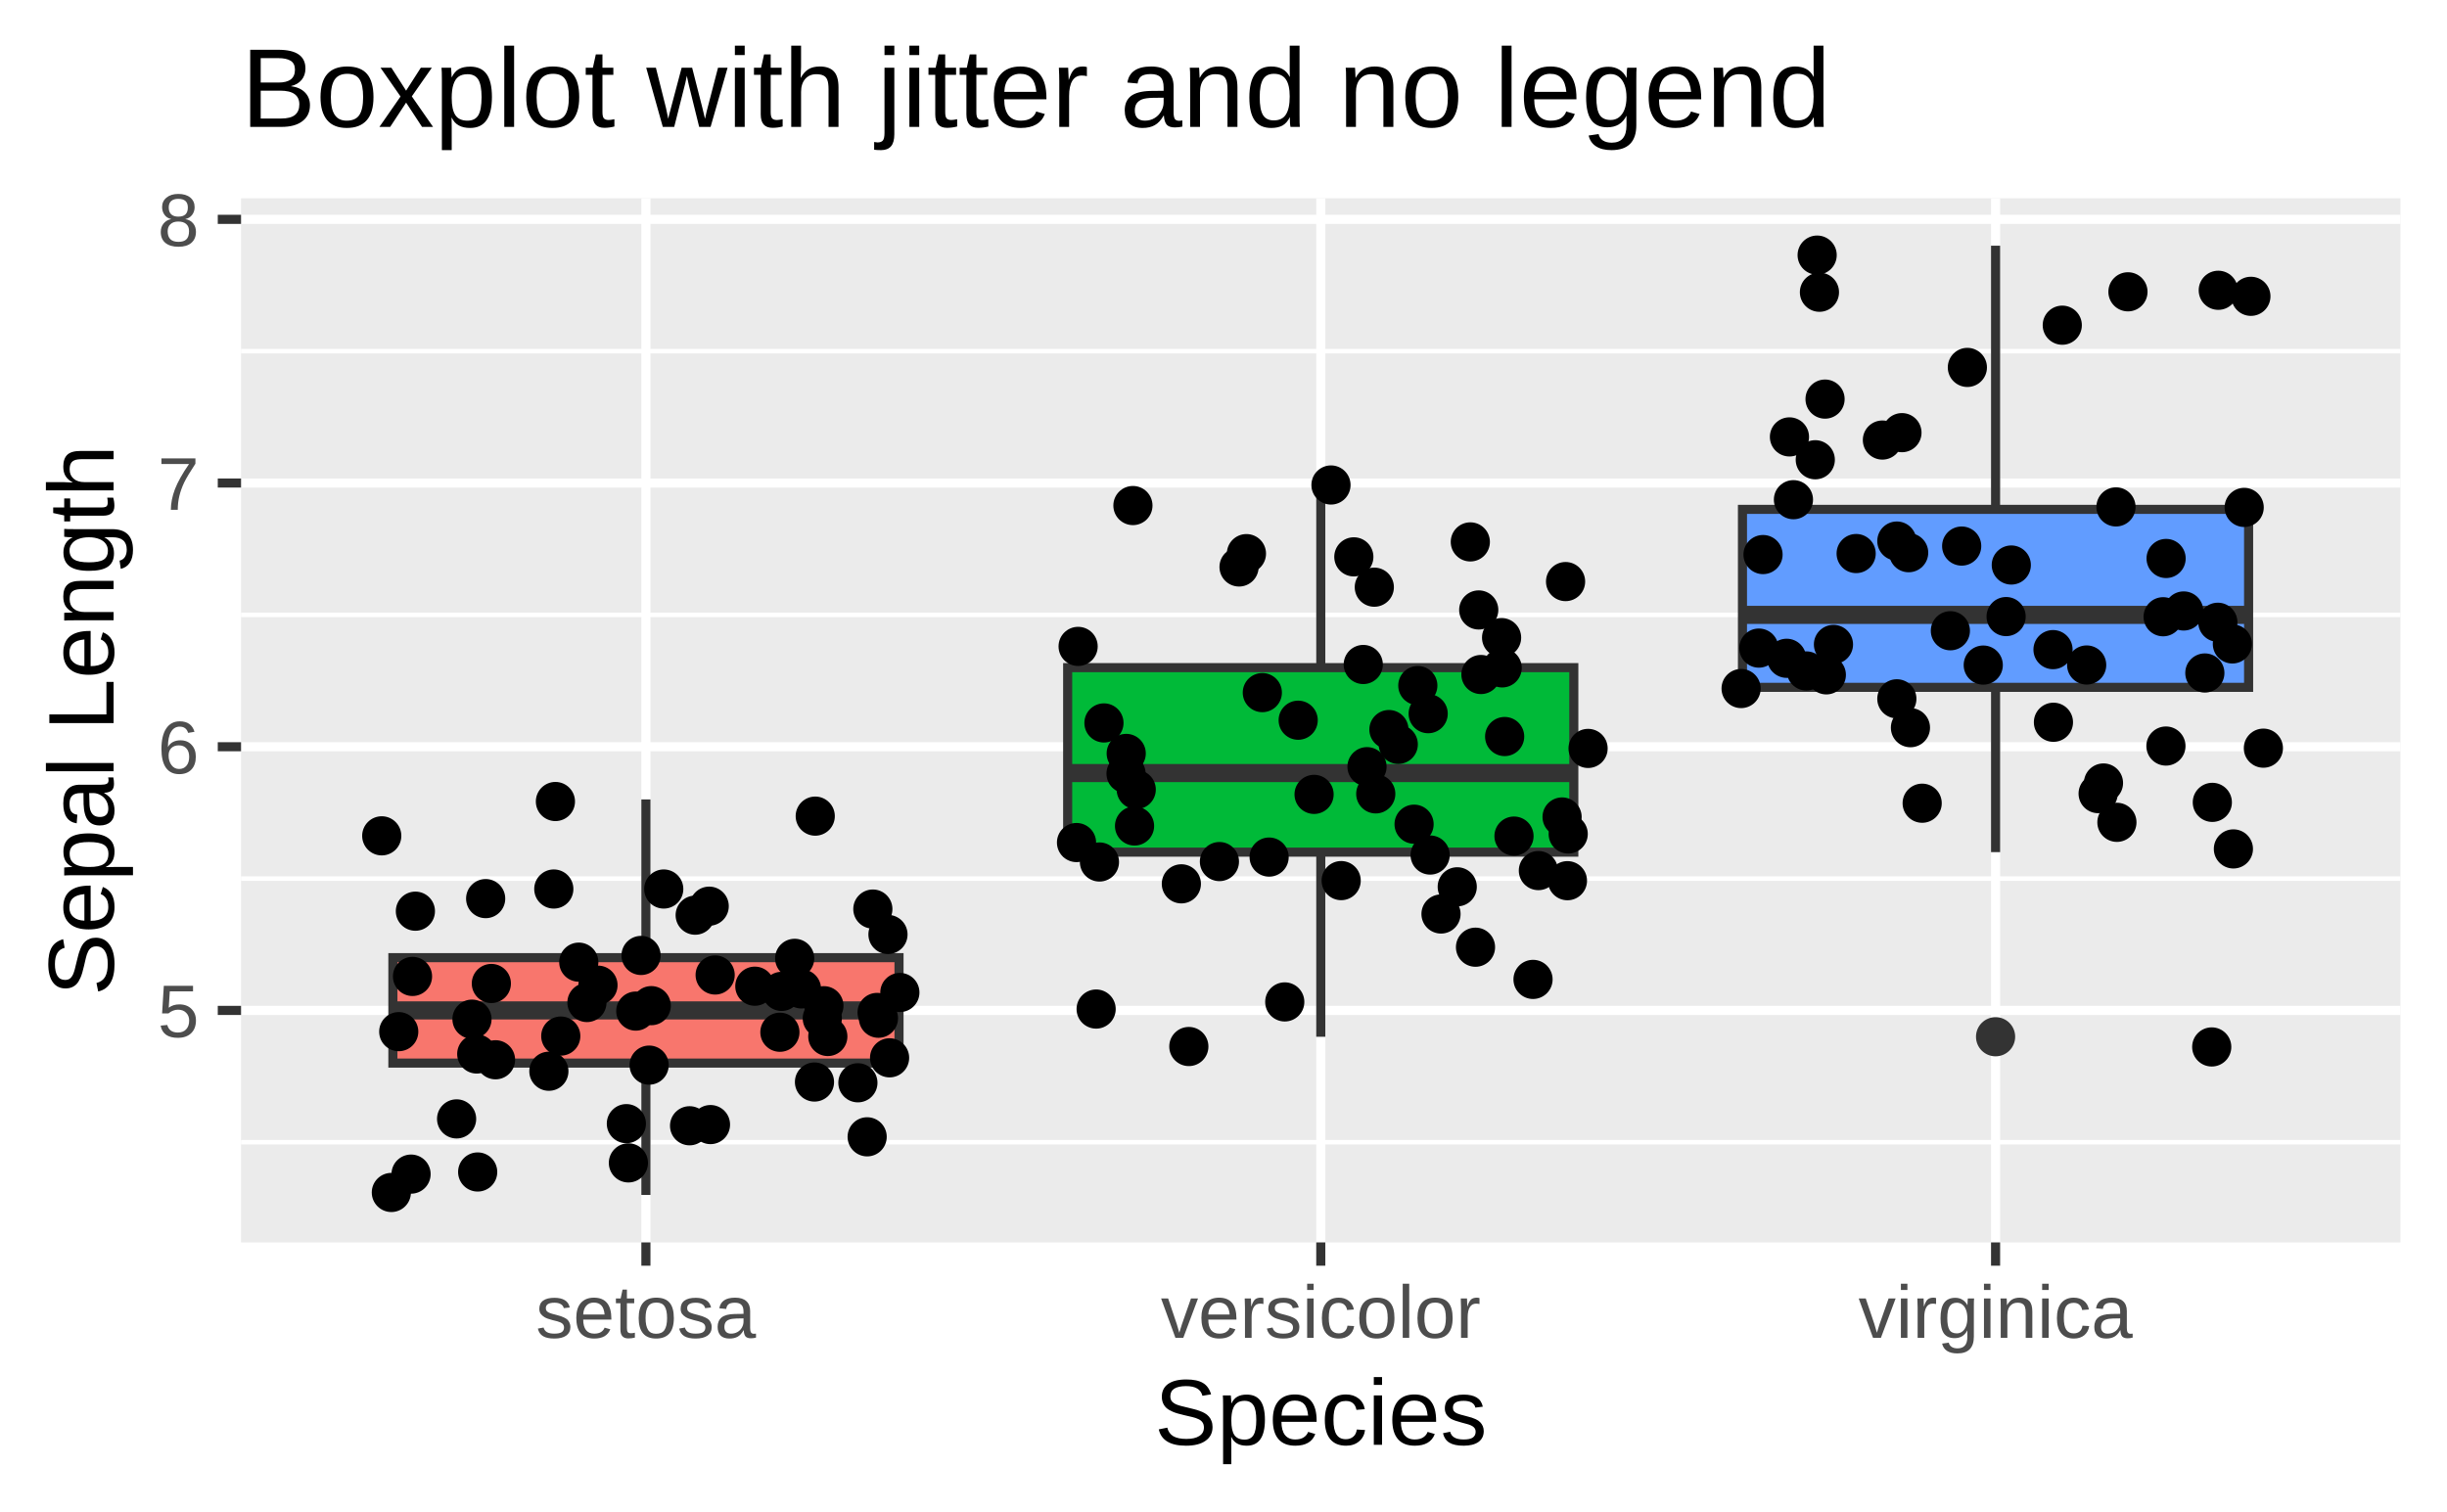
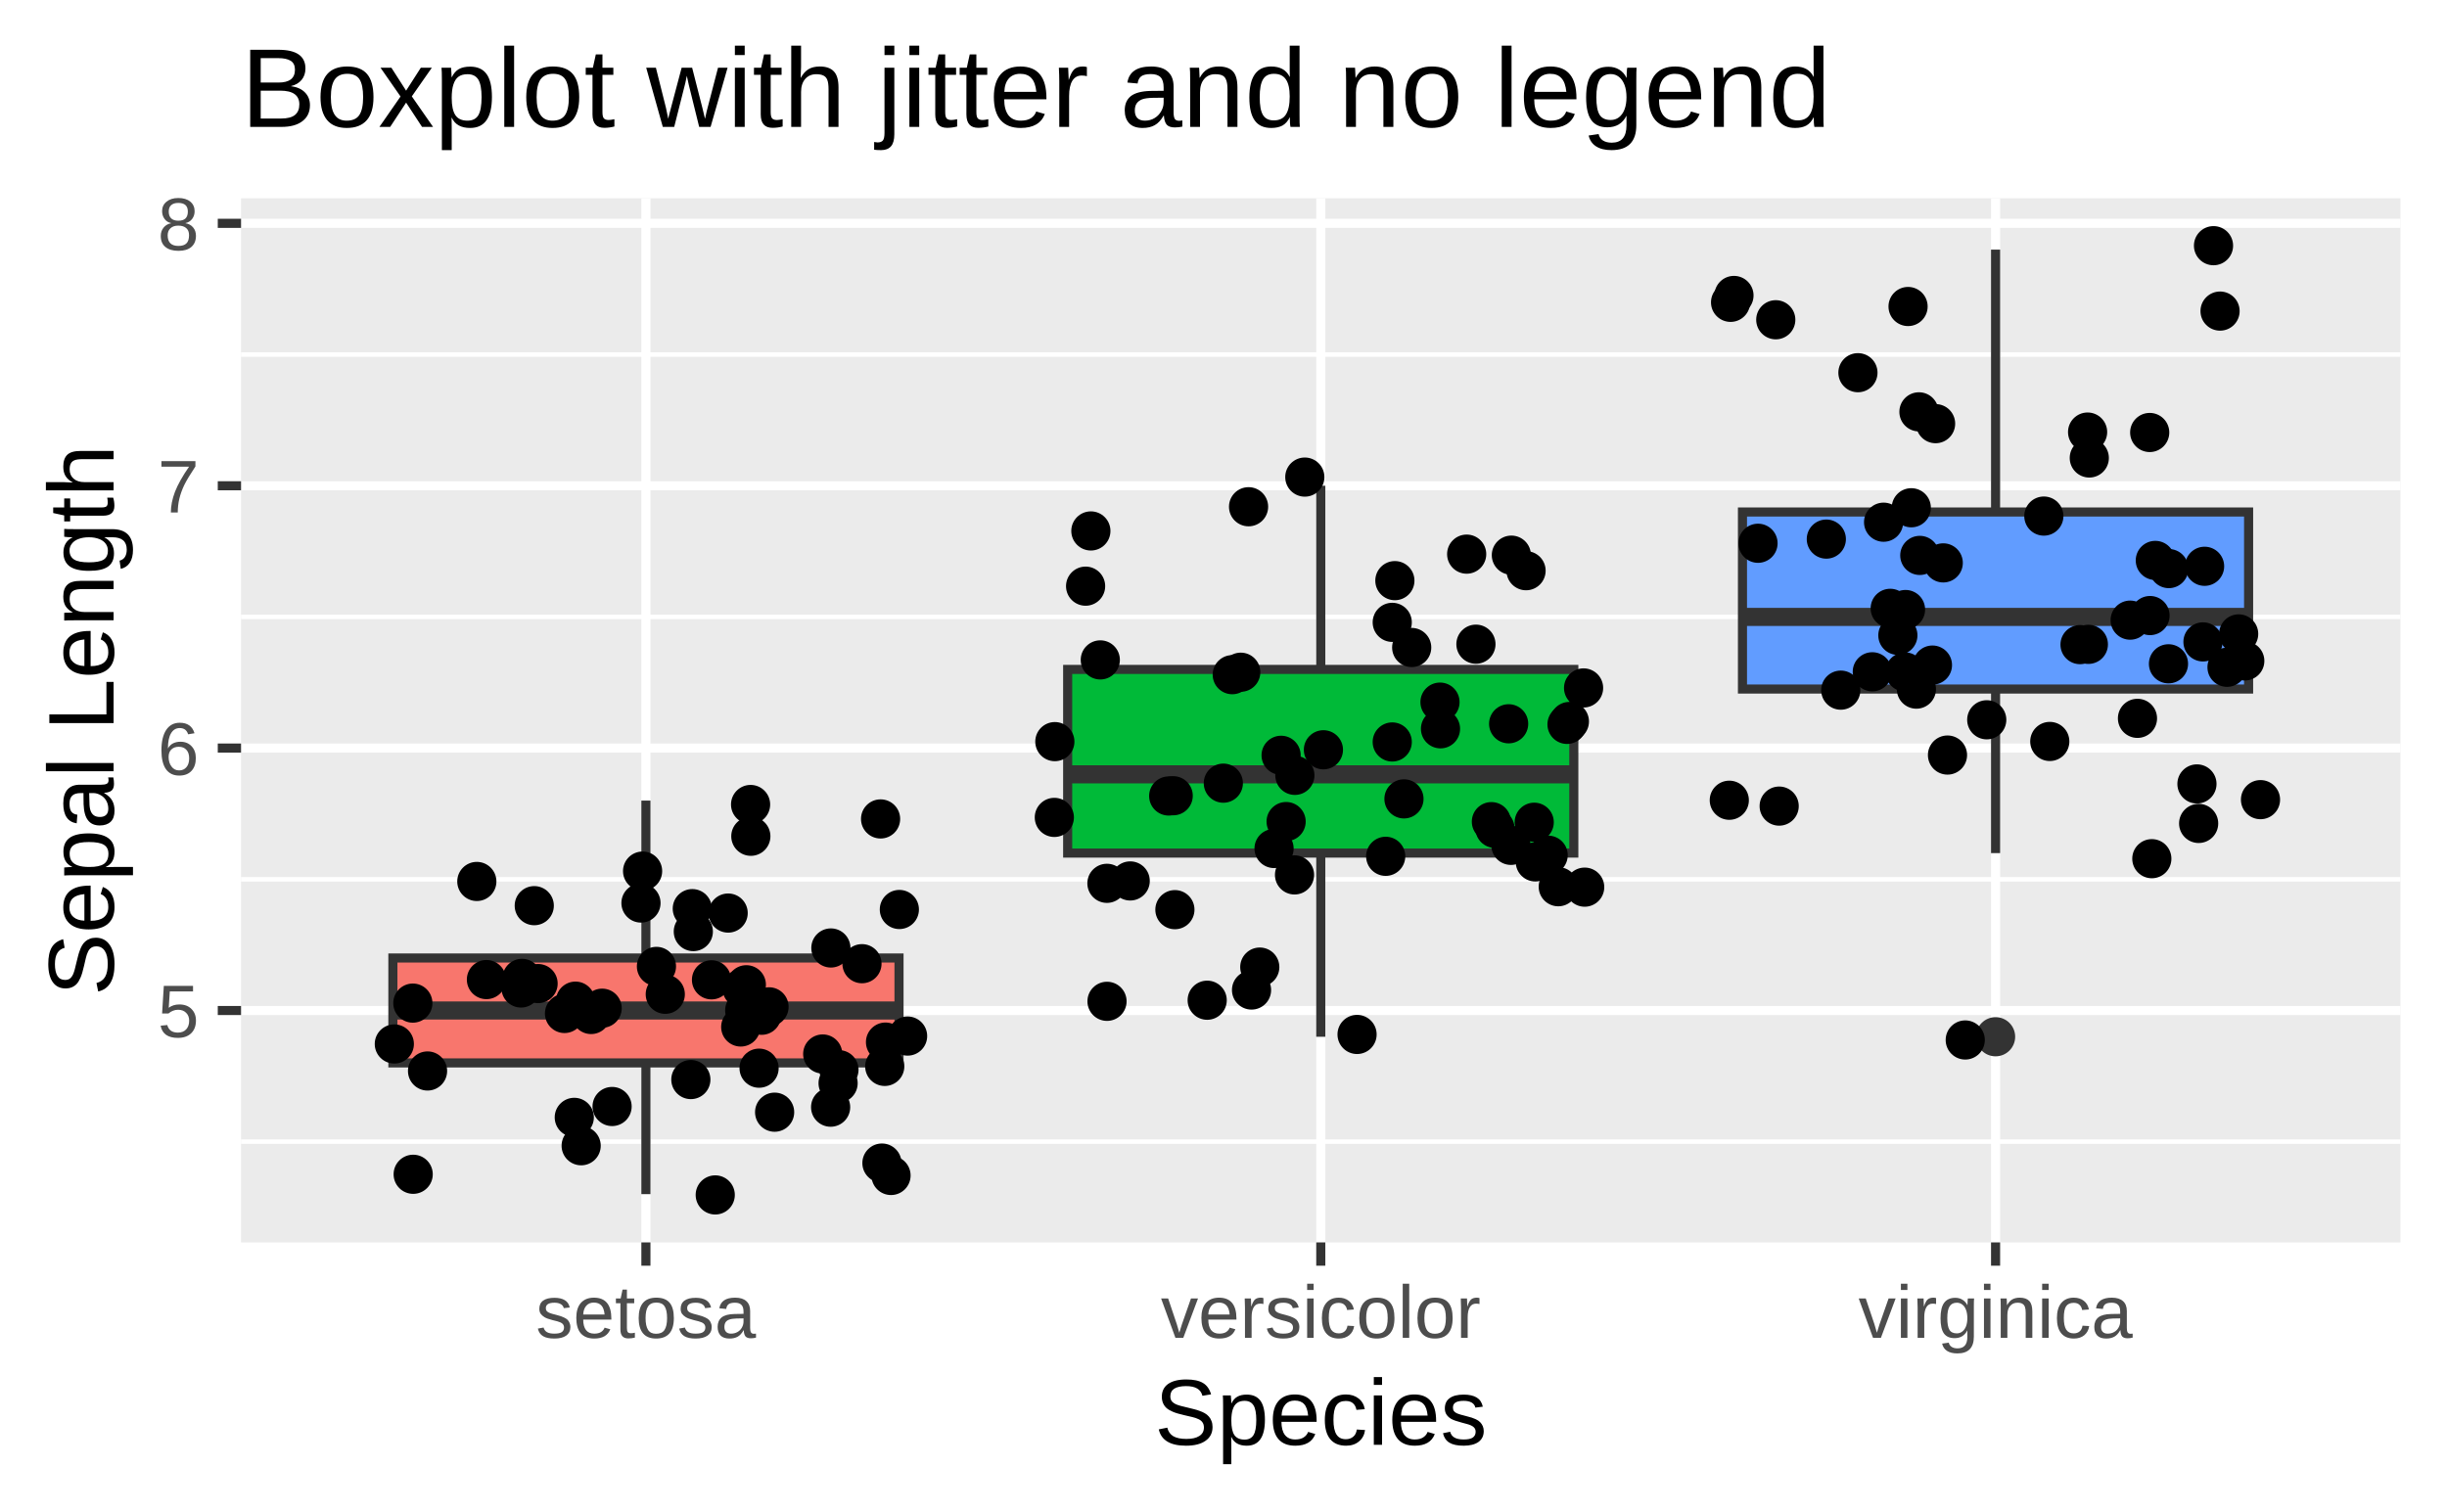
<svg xmlns="http://www.w3.org/2000/svg" class="svglite" width="288.00pt" height="177.98pt" viewBox="0 0 288.00 177.98">
  <defs>
    <style type="text/css">
    .svglite line, .svglite polyline, .svglite polygon, .svglite path, .svglite rect, .svglite circle {
      fill: none;
      stroke: #000000;
      stroke-linecap: round;
      stroke-linejoin: round;
      stroke-miterlimit: 10.00;
    }
    .svglite text {
      white-space: pre;
    }
  </style>
  </defs>
  <rect width="100%" height="100%" style="stroke: none; fill: #FFFFFF;" />
  <defs>
    <clipPath id="cpMC4wMHwyODguMDB8MC4wMHwxNzcuOTg=">
      <rect x="0.00" y="0.00" width="288.00" height="177.98" />
    </clipPath>
  </defs>
  <g clip-path="url(#cpMC4wMHwyODguMDB8MC4wMHwxNzcuOTg=)">
    <rect x="0.00" y="0.00" width="288.00" height="177.98" style="stroke-width: 1.07; stroke: #FFFFFF; fill: #FFFFFF;" />
  </g>
  <defs>
    <clipPath id="cpMjguMzd8MjgyLjUyfDIzLjM0fDE0Ni4yNQ==">
      <rect x="28.37" y="23.34" width="254.15" height="122.91" />
    </clipPath>
  </defs>
  <g clip-path="url(#cpMjguMzd8MjgyLjUyfDIzLjM0fDE0Ni4yNQ==)">
    <rect x="28.37" y="23.34" width="254.15" height="122.91" style="stroke-width: 1.07; stroke: none; fill: #EBEBEB;" />
-     <polyline points="28.37,134.46 282.52,134.46 " style="stroke-width: 0.53; stroke: #FFFFFF; stroke-linecap: butt;" />
-     <polyline points="28.37,103.42 282.52,103.42 " style="stroke-width: 0.53; stroke: #FFFFFF; stroke-linecap: butt;" />
-     <polyline points="28.37,72.38 282.52,72.38 " style="stroke-width: 0.53; stroke: #FFFFFF; stroke-linecap: butt;" />
-     <polyline points="28.37,41.34 282.52,41.34 " style="stroke-width: 0.53; stroke: #FFFFFF; stroke-linecap: butt;" />
-     <polyline points="28.37,118.94 282.52,118.94 " style="stroke-width: 1.07; stroke: #FFFFFF; stroke-linecap: butt;" />
-     <polyline points="28.37,87.90 282.52,87.90 " style="stroke-width: 1.07; stroke: #FFFFFF; stroke-linecap: butt;" />
-     <polyline points="28.37,56.86 282.52,56.86 " style="stroke-width: 1.07; stroke: #FFFFFF; stroke-linecap: butt;" />
-     <polyline points="28.37,25.82 282.52,25.82 " style="stroke-width: 1.07; stroke: #FFFFFF; stroke-linecap: butt;" />
+     <polyline points="28.37,134.39 282.52,134.39 " style="stroke-width: 0.53; stroke: #FFFFFF; stroke-linecap: butt;" />
+     <polyline points="28.37,103.51 282.52,103.51 " style="stroke-width: 0.53; stroke: #FFFFFF; stroke-linecap: butt;" />
+     <polyline points="28.37,72.62 282.52,72.62 " style="stroke-width: 0.53; stroke: #FFFFFF; stroke-linecap: butt;" />
+     <polyline points="28.37,41.74 282.52,41.74 " style="stroke-width: 0.53; stroke: #FFFFFF; stroke-linecap: butt;" />
+     <polyline points="28.37,118.95 282.52,118.95 " style="stroke-width: 1.07; stroke: #FFFFFF; stroke-linecap: butt;" />
+     <polyline points="28.37,88.06 282.52,88.06 " style="stroke-width: 1.07; stroke: #FFFFFF; stroke-linecap: butt;" />
+     <polyline points="28.37,57.18 282.52,57.18 " style="stroke-width: 1.07; stroke: #FFFFFF; stroke-linecap: butt;" />
+     <polyline points="28.37,26.29 282.52,26.29 " style="stroke-width: 1.07; stroke: #FFFFFF; stroke-linecap: butt;" />
    <polyline points="76.02,146.25 76.02,23.34 " style="stroke-width: 1.07; stroke: #FFFFFF; stroke-linecap: butt;" />
    <polyline points="155.45,146.25 155.45,23.34 " style="stroke-width: 1.07; stroke: #FFFFFF; stroke-linecap: butt;" />
    <polyline points="234.87,146.25 234.87,23.34 " style="stroke-width: 1.07; stroke: #FFFFFF; stroke-linecap: butt;" />
-     <line x1="76.02" y1="112.73" x2="76.02" y2="94.10" style="stroke-width: 1.07; stroke: #333333; stroke-linecap: butt;" />
-     <line x1="76.02" y1="125.14" x2="76.02" y2="140.66" style="stroke-width: 1.07; stroke: #333333; stroke-linecap: butt;" />
-     <polygon points="46.24,112.73 46.24,125.14 105.81,125.14 105.81,112.73 46.24,112.73 " style="stroke-width: 1.07; stroke: #333333; stroke-linecap: butt; stroke-linejoin: miter; fill: #F8766D;" />
-     <line x1="46.24" y1="118.94" x2="105.81" y2="118.94" style="stroke-width: 2.13; stroke: #333333; stroke-linecap: butt; stroke-linejoin: miter;" />
-     <line x1="155.45" y1="78.59" x2="155.45" y2="56.86" style="stroke-width: 1.07; stroke: #333333; stroke-linecap: butt;" />
-     <line x1="155.45" y1="100.31" x2="155.45" y2="122.04" style="stroke-width: 1.07; stroke: #333333; stroke-linecap: butt;" />
-     <polygon points="125.66,78.59 125.66,100.31 185.23,100.31 185.23,78.59 125.66,78.59 " style="stroke-width: 1.07; stroke: #333333; stroke-linecap: butt; stroke-linejoin: miter; fill: #00BA38;" />
-     <line x1="125.66" y1="91.00" x2="185.23" y2="91.00" style="stroke-width: 2.13; stroke: #333333; stroke-linecap: butt; stroke-linejoin: miter;" />
+     <line x1="76.02" y1="112.77" x2="76.02" y2="94.24" style="stroke-width: 1.07; stroke: #333333; stroke-linecap: butt;" />
+     <line x1="76.02" y1="125.12" x2="76.02" y2="140.57" style="stroke-width: 1.07; stroke: #333333; stroke-linecap: butt;" />
+     <polygon points="46.24,112.77 46.24,125.12 105.81,125.12 105.81,112.77 46.24,112.77 " style="stroke-width: 1.07; stroke: #333333; stroke-linecap: butt; stroke-linejoin: miter; fill: #F8766D;" />
+     <line x1="46.24" y1="118.95" x2="105.81" y2="118.95" style="stroke-width: 2.13; stroke: #333333; stroke-linecap: butt; stroke-linejoin: miter;" />
+     <line x1="155.45" y1="78.80" x2="155.45" y2="57.18" style="stroke-width: 1.07; stroke: #333333; stroke-linecap: butt;" />
+     <line x1="155.45" y1="100.42" x2="155.45" y2="122.04" style="stroke-width: 1.07; stroke: #333333; stroke-linecap: butt;" />
+     <polygon points="125.66,78.80 125.66,100.42 185.23,100.42 185.23,78.80 125.66,78.80 " style="stroke-width: 1.07; stroke: #333333; stroke-linecap: butt; stroke-linejoin: miter; fill: #00BA38;" />
+     <line x1="125.66" y1="91.15" x2="185.23" y2="91.15" style="stroke-width: 2.13; stroke: #333333; stroke-linecap: butt; stroke-linejoin: miter;" />
    <circle cx="234.87" cy="122.04" r="1.95" style="stroke-width: 0.71; stroke: #333333; fill: #333333;" />
-     <line x1="234.87" y1="59.96" x2="234.87" y2="28.92" style="stroke-width: 1.07; stroke: #333333; stroke-linecap: butt;" />
-     <line x1="234.87" y1="80.91" x2="234.87" y2="100.31" style="stroke-width: 1.07; stroke: #333333; stroke-linecap: butt;" />
-     <polygon points="205.08,59.96 205.08,80.91 264.65,80.91 264.65,59.96 205.08,59.96 " style="stroke-width: 1.07; stroke: #333333; stroke-linecap: butt; stroke-linejoin: miter; fill: #619CFF;" />
-     <line x1="205.08" y1="72.38" x2="264.65" y2="72.38" style="stroke-width: 2.13; stroke: #333333; stroke-linecap: butt; stroke-linejoin: miter;" />
-     <circle cx="105.91" cy="116.83" r="1.95" style="stroke-width: 0.71; fill: #000000;" />
-     <circle cx="66.00" cy="121.96" r="1.95" style="stroke-width: 0.71; fill: #000000;" />
-     <circle cx="95.86" cy="127.37" r="1.95" style="stroke-width: 0.71; fill: #000000;" />
-     <circle cx="81.16" cy="132.52" r="1.95" style="stroke-width: 0.71; fill: #000000;" />
-     <circle cx="76.65" cy="118.38" r="1.95" style="stroke-width: 0.71; fill: #000000;" />
-     <circle cx="83.47" cy="106.67" r="1.95" style="stroke-width: 0.71; fill: #000000;" />
-     <circle cx="73.72" cy="132.27" r="1.95" style="stroke-width: 0.71; fill: #000000;" />
-     <circle cx="96.78" cy="119.87" r="1.95" style="stroke-width: 0.71; fill: #000000;" />
-     <circle cx="73.96" cy="136.89" r="1.95" style="stroke-width: 0.71; fill: #000000;" />
-     <circle cx="97.43" cy="122.01" r="1.95" style="stroke-width: 0.71; fill: #000000;" />
-     <circle cx="48.89" cy="107.26" r="1.95" style="stroke-width: 0.71; fill: #000000;" />
-     <circle cx="104.70" cy="124.52" r="1.95" style="stroke-width: 0.71; fill: #000000;" />
-     <circle cx="58.32" cy="124.75" r="1.95" style="stroke-width: 0.71; fill: #000000;" />
-     <circle cx="46.06" cy="140.37" r="1.95" style="stroke-width: 0.71; fill: #000000;" />
-     <circle cx="65.37" cy="94.35" r="1.95" style="stroke-width: 0.71; fill: #000000;" />
-     <circle cx="95.95" cy="96.07" r="1.95" style="stroke-width: 0.71; fill: #000000;" />
-     <circle cx="57.16" cy="105.78" r="1.95" style="stroke-width: 0.71; fill: #000000;" />
-     <circle cx="88.84" cy="116.09" r="1.95" style="stroke-width: 0.71; fill: #000000;" />
-     <circle cx="44.93" cy="98.39" r="1.95" style="stroke-width: 0.71; fill: #000000;" />
-     <circle cx="91.99" cy="116.70" r="1.95" style="stroke-width: 0.71; fill: #000000;" />
-     <circle cx="81.82" cy="107.73" r="1.95" style="stroke-width: 0.71; fill: #000000;" />
-     <circle cx="70.38" cy="115.97" r="1.95" style="stroke-width: 0.71; fill: #000000;" />
-     <circle cx="83.62" cy="132.38" r="1.95" style="stroke-width: 0.71; fill: #000000;" />
-     <circle cx="57.83" cy="115.77" r="1.95" style="stroke-width: 0.71; fill: #000000;" />
-     <circle cx="64.60" cy="126.10" r="1.95" style="stroke-width: 0.71; fill: #000000;" />
-     <circle cx="69.08" cy="118.01" r="1.95" style="stroke-width: 0.71; fill: #000000;" />
-     <circle cx="103.39" cy="119.86" r="1.95" style="stroke-width: 0.71; fill: #000000;" />
-     <circle cx="93.53" cy="112.81" r="1.95" style="stroke-width: 0.71; fill: #000000;" />
-     <circle cx="68.12" cy="113.26" r="1.95" style="stroke-width: 0.71; fill: #000000;" />
-     <circle cx="100.97" cy="127.46" r="1.95" style="stroke-width: 0.71; fill: #000000;" />
-     <circle cx="56.11" cy="124.07" r="1.95" style="stroke-width: 0.71; fill: #000000;" />
-     <circle cx="102.73" cy="107.01" r="1.95" style="stroke-width: 0.71; fill: #000000;" />
-     <circle cx="75.45" cy="112.47" r="1.95" style="stroke-width: 0.71; fill: #000000;" />
-     <circle cx="65.18" cy="104.65" r="1.95" style="stroke-width: 0.71; fill: #000000;" />
-     <circle cx="46.93" cy="121.44" r="1.95" style="stroke-width: 0.71; fill: #000000;" />
-     <circle cx="103.23" cy="119.18" r="1.95" style="stroke-width: 0.71; fill: #000000;" />
-     <circle cx="78.12" cy="104.65" r="1.95" style="stroke-width: 0.71; fill: #000000;" />
-     <circle cx="91.79" cy="121.51" r="1.95" style="stroke-width: 0.71; fill: #000000;" />
-     <circle cx="48.38" cy="138.21" r="1.95" style="stroke-width: 0.71; fill: #000000;" />
-     <circle cx="48.55" cy="114.94" r="1.95" style="stroke-width: 0.71; fill: #000000;" />
-     <circle cx="55.55" cy="119.97" r="1.95" style="stroke-width: 0.71; fill: #000000;" />
-     <circle cx="102.06" cy="133.82" r="1.95" style="stroke-width: 0.71; fill: #000000;" />
-     <circle cx="56.22" cy="137.96" r="1.95" style="stroke-width: 0.71; fill: #000000;" />
-     <circle cx="96.97" cy="118.39" r="1.95" style="stroke-width: 0.71; fill: #000000;" />
-     <circle cx="94.33" cy="116.41" r="1.95" style="stroke-width: 0.71; fill: #000000;" />
-     <circle cx="76.40" cy="125.38" r="1.95" style="stroke-width: 0.71; fill: #000000;" />
-     <circle cx="84.17" cy="114.77" r="1.95" style="stroke-width: 0.71; fill: #000000;" />
-     <circle cx="53.74" cy="131.71" r="1.95" style="stroke-width: 0.71; fill: #000000;" />
-     <circle cx="104.51" cy="110.00" r="1.95" style="stroke-width: 0.71; fill: #000000;" />
-     <circle cx="74.83" cy="119.02" r="1.95" style="stroke-width: 0.71; fill: #000000;" />
-     <circle cx="156.65" cy="57.09" r="1.95" style="stroke-width: 0.71; fill: #000000;" />
-     <circle cx="176.73" cy="75.06" r="1.95" style="stroke-width: 0.71; fill: #000000;" />
-     <circle cx="133.34" cy="59.51" r="1.95" style="stroke-width: 0.71; fill: #000000;" />
-     <circle cx="184.48" cy="103.67" r="1.95" style="stroke-width: 0.71; fill: #000000;" />
-     <circle cx="174.04" cy="71.80" r="1.95" style="stroke-width: 0.71; fill: #000000;" />
-     <circle cx="178.19" cy="98.42" r="1.95" style="stroke-width: 0.71; fill: #000000;" />
-     <circle cx="160.45" cy="78.22" r="1.95" style="stroke-width: 0.71; fill: #000000;" />
-     <circle cx="139.92" cy="123.19" r="1.95" style="stroke-width: 0.71; fill: #000000;" />
-     <circle cx="161.75" cy="69.12" r="1.95" style="stroke-width: 0.71; fill: #000000;" />
-     <circle cx="173.66" cy="111.50" r="1.95" style="stroke-width: 0.71; fill: #000000;" />
-     <circle cx="151.21" cy="117.94" r="1.95" style="stroke-width: 0.71; fill: #000000;" />
-     <circle cx="132.53" cy="91.07" r="1.95" style="stroke-width: 0.71; fill: #000000;" />
-     <circle cx="164.57" cy="87.62" r="1.95" style="stroke-width: 0.71; fill: #000000;" />
-     <circle cx="163.47" cy="85.88" r="1.95" style="stroke-width: 0.71; fill: #000000;" />
-     <circle cx="126.70" cy="99.18" r="1.95" style="stroke-width: 0.71; fill: #000000;" />
-     <circle cx="146.70" cy="65.17" r="1.95" style="stroke-width: 0.71; fill: #000000;" />
-     <circle cx="143.52" cy="101.42" r="1.95" style="stroke-width: 0.71; fill: #000000;" />
-     <circle cx="154.66" cy="93.51" r="1.95" style="stroke-width: 0.71; fill: #000000;" />
-     <circle cx="166.87" cy="80.70" r="1.95" style="stroke-width: 0.71; fill: #000000;" />
-     <circle cx="149.37" cy="100.89" r="1.95" style="stroke-width: 0.71; fill: #000000;" />
-     <circle cx="160.89" cy="90.25" r="1.95" style="stroke-width: 0.71; fill: #000000;" />
-     <circle cx="152.79" cy="84.78" r="1.95" style="stroke-width: 0.71; fill: #000000;" />
-     <circle cx="174.30" cy="79.40" r="1.95" style="stroke-width: 0.71; fill: #000000;" />
-     <circle cx="129.93" cy="85.10" r="1.95" style="stroke-width: 0.71; fill: #000000;" />
-     <circle cx="126.89" cy="76.09" r="1.95" style="stroke-width: 0.71; fill: #000000;" />
-     <circle cx="184.26" cy="68.46" r="1.95" style="stroke-width: 0.71; fill: #000000;" />
-     <circle cx="173.05" cy="63.79" r="1.95" style="stroke-width: 0.71; fill: #000000;" />
-     <circle cx="145.83" cy="66.74" r="1.95" style="stroke-width: 0.71; fill: #000000;" />
-     <circle cx="177.09" cy="86.70" r="1.95" style="stroke-width: 0.71; fill: #000000;" />
-     <circle cx="183.85" cy="96.17" r="1.95" style="stroke-width: 0.71; fill: #000000;" />
-     <circle cx="171.51" cy="104.39" r="1.95" style="stroke-width: 0.71; fill: #000000;" />
-     <circle cx="181.06" cy="102.48" r="1.95" style="stroke-width: 0.71; fill: #000000;" />
-     <circle cx="133.73" cy="92.94" r="1.95" style="stroke-width: 0.71; fill: #000000;" />
-     <circle cx="132.55" cy="88.69" r="1.95" style="stroke-width: 0.71; fill: #000000;" />
-     <circle cx="169.60" cy="107.59" r="1.95" style="stroke-width: 0.71; fill: #000000;" />
-     <circle cx="186.91" cy="88.10" r="1.95" style="stroke-width: 0.71; fill: #000000;" />
-     <circle cx="159.34" cy="65.55" r="1.95" style="stroke-width: 0.71; fill: #000000;" />
-     <circle cx="176.80" cy="78.62" r="1.95" style="stroke-width: 0.71; fill: #000000;" />
-     <circle cx="168.32" cy="100.65" r="1.95" style="stroke-width: 0.71; fill: #000000;" />
-     <circle cx="139.04" cy="104.04" r="1.95" style="stroke-width: 0.71; fill: #000000;" />
-     <circle cx="157.85" cy="103.66" r="1.95" style="stroke-width: 0.71; fill: #000000;" />
-     <circle cx="168.09" cy="84.01" r="1.95" style="stroke-width: 0.71; fill: #000000;" />
-     <circle cx="161.92" cy="93.45" r="1.95" style="stroke-width: 0.71; fill: #000000;" />
-     <circle cx="129.01" cy="118.78" r="1.95" style="stroke-width: 0.71; fill: #000000;" />
-     <circle cx="129.40" cy="101.47" r="1.95" style="stroke-width: 0.71; fill: #000000;" />
-     <circle cx="133.53" cy="97.23" r="1.95" style="stroke-width: 0.71; fill: #000000;" />
-     <circle cx="166.43" cy="97.02" r="1.95" style="stroke-width: 0.71; fill: #000000;" />
-     <circle cx="148.57" cy="81.53" r="1.95" style="stroke-width: 0.71; fill: #000000;" />
-     <circle cx="180.43" cy="115.29" r="1.95" style="stroke-width: 0.71; fill: #000000;" />
-     <circle cx="184.57" cy="98.17" r="1.95" style="stroke-width: 0.71; fill: #000000;" />
-     <circle cx="212.60" cy="78.98" r="1.95" style="stroke-width: 0.71; fill: #000000;" />
-     <circle cx="226.23" cy="94.55" r="1.95" style="stroke-width: 0.71; fill: #000000;" />
-     <circle cx="213.65" cy="54.12" r="1.95" style="stroke-width: 0.71; fill: #000000;" />
-     <circle cx="259.50" cy="79.22" r="1.95" style="stroke-width: 0.71; fill: #000000;" />
-     <circle cx="257.01" cy="71.92" r="1.95" style="stroke-width: 0.71; fill: #000000;" />
-     <circle cx="242.72" cy="38.28" r="1.95" style="stroke-width: 0.71; fill: #000000;" />
-     <circle cx="260.31" cy="123.24" r="1.95" style="stroke-width: 0.71; fill: #000000;" />
-     <circle cx="214.80" cy="46.98" r="1.95" style="stroke-width: 0.71; fill: #000000;" />
-     <circle cx="207.50" cy="65.28" r="1.95" style="stroke-width: 0.71; fill: #000000;" />
-     <circle cx="210.61" cy="51.43" r="1.95" style="stroke-width: 0.71; fill: #000000;" />
-     <circle cx="254.59" cy="72.60" r="1.95" style="stroke-width: 0.71; fill: #000000;" />
-     <circle cx="262.74" cy="75.80" r="1.95" style="stroke-width: 0.71; fill: #000000;" />
-     <circle cx="223.25" cy="63.69" r="1.95" style="stroke-width: 0.71; fill: #000000;" />
-     <circle cx="249.15" cy="96.80" r="1.95" style="stroke-width: 0.71; fill: #000000;" />
-     <circle cx="246.94" cy="93.42" r="1.95" style="stroke-width: 0.71; fill: #000000;" />
-     <circle cx="241.63" cy="76.47" r="1.95" style="stroke-width: 0.71; fill: #000000;" />
-     <circle cx="236.11" cy="72.58" r="1.95" style="stroke-width: 0.71; fill: #000000;" />
-     <circle cx="261.08" cy="34.17" r="1.95" style="stroke-width: 0.71; fill: #000000;" />
-     <circle cx="214.14" cy="34.40" r="1.95" style="stroke-width: 0.71; fill: #000000;" />
-     <circle cx="266.39" cy="88.07" r="1.95" style="stroke-width: 0.71; fill: #000000;" />
-     <circle cx="264.13" cy="59.73" r="1.95" style="stroke-width: 0.71; fill: #000000;" />
-     <circle cx="262.86" cy="99.93" r="1.95" style="stroke-width: 0.71; fill: #000000;" />
-     <circle cx="264.92" cy="34.88" r="1.95" style="stroke-width: 0.71; fill: #000000;" />
-     <circle cx="233.42" cy="78.29" r="1.95" style="stroke-width: 0.71; fill: #000000;" />
-     <circle cx="218.46" cy="65.16" r="1.95" style="stroke-width: 0.71; fill: #000000;" />
-     <circle cx="221.55" cy="51.80" r="1.95" style="stroke-width: 0.71; fill: #000000;" />
-     <circle cx="204.92" cy="81.05" r="1.95" style="stroke-width: 0.71; fill: #000000;" />
-     <circle cx="241.68" cy="85.02" r="1.95" style="stroke-width: 0.71; fill: #000000;" />
-     <circle cx="207.01" cy="76.29" r="1.95" style="stroke-width: 0.71; fill: #000000;" />
-     <circle cx="223.85" cy="50.93" r="1.95" style="stroke-width: 0.71; fill: #000000;" />
-     <circle cx="231.55" cy="43.25" r="1.95" style="stroke-width: 0.71; fill: #000000;" />
-     <circle cx="213.87" cy="30.03" r="1.95" style="stroke-width: 0.71; fill: #000000;" />
-     <circle cx="215.79" cy="75.86" r="1.95" style="stroke-width: 0.71; fill: #000000;" />
-     <circle cx="210.28" cy="77.49" r="1.95" style="stroke-width: 0.71; fill: #000000;" />
-     <circle cx="224.85" cy="85.66" r="1.95" style="stroke-width: 0.71; fill: #000000;" />
-     <circle cx="250.45" cy="34.35" r="1.95" style="stroke-width: 0.71; fill: #000000;" />
-     <circle cx="214.95" cy="79.44" r="1.95" style="stroke-width: 0.71; fill: #000000;" />
-     <circle cx="229.55" cy="74.25" r="1.95" style="stroke-width: 0.71; fill: #000000;" />
-     <circle cx="254.92" cy="87.82" r="1.95" style="stroke-width: 0.71; fill: #000000;" />
-     <circle cx="211.08" cy="58.82" r="1.95" style="stroke-width: 0.71; fill: #000000;" />
-     <circle cx="224.64" cy="65.06" r="1.95" style="stroke-width: 0.71; fill: #000000;" />
-     <circle cx="249.04" cy="59.67" r="1.95" style="stroke-width: 0.71; fill: #000000;" />
-     <circle cx="260.38" cy="94.45" r="1.95" style="stroke-width: 0.71; fill: #000000;" />
-     <circle cx="230.88" cy="64.28" r="1.95" style="stroke-width: 0.71; fill: #000000;" />
-     <circle cx="254.94" cy="65.74" r="1.95" style="stroke-width: 0.71; fill: #000000;" />
-     <circle cx="236.72" cy="66.51" r="1.95" style="stroke-width: 0.71; fill: #000000;" />
-     <circle cx="245.59" cy="78.28" r="1.95" style="stroke-width: 0.71; fill: #000000;" />
-     <circle cx="261.03" cy="73.25" r="1.95" style="stroke-width: 0.71; fill: #000000;" />
-     <circle cx="223.25" cy="82.26" r="1.95" style="stroke-width: 0.71; fill: #000000;" />
-     <circle cx="247.57" cy="92.17" r="1.95" style="stroke-width: 0.71; fill: #000000;" />
+     <line x1="234.87" y1="60.27" x2="234.87" y2="29.38" style="stroke-width: 1.07; stroke: #333333; stroke-linecap: butt;" />
+     <line x1="234.87" y1="81.11" x2="234.87" y2="100.42" style="stroke-width: 1.07; stroke: #333333; stroke-linecap: butt;" />
+     <polygon points="205.08,60.27 205.08,81.11 264.65,81.11 264.65,60.27 205.08,60.27 " style="stroke-width: 1.07; stroke: #333333; stroke-linecap: butt; stroke-linejoin: miter; fill: #619CFF;" />
+     <line x1="205.08" y1="72.62" x2="264.65" y2="72.62" style="stroke-width: 2.13; stroke: #333333; stroke-linecap: butt; stroke-linejoin: miter;" />
+     <circle cx="61.44" cy="115.17" r="1.95" style="stroke-width: 0.71; fill: #000000;" />
+     <circle cx="87.18" cy="120.89" r="1.95" style="stroke-width: 0.71; fill: #000000;" />
+     <circle cx="98.64" cy="127.51" r="1.95" style="stroke-width: 0.71; fill: #000000;" />
+     <circle cx="91.17" cy="130.92" r="1.95" style="stroke-width: 0.71; fill: #000000;" />
+     <circle cx="69.57" cy="119.42" r="1.95" style="stroke-width: 0.71; fill: #000000;" />
+     <circle cx="75.44" cy="106.30" r="1.95" style="stroke-width: 0.71; fill: #000000;" />
+     <circle cx="72.04" cy="130.25" r="1.95" style="stroke-width: 0.71; fill: #000000;" />
+     <circle cx="67.73" cy="117.85" r="1.95" style="stroke-width: 0.71; fill: #000000;" />
+     <circle cx="103.80" cy="136.91" r="1.95" style="stroke-width: 0.71; fill: #000000;" />
+     <circle cx="106.82" cy="121.96" r="1.95" style="stroke-width: 0.71; fill: #000000;" />
+     <circle cx="62.88" cy="106.61" r="1.95" style="stroke-width: 0.71; fill: #000000;" />
+     <circle cx="104.13" cy="125.53" r="1.95" style="stroke-width: 0.71; fill: #000000;" />
+     <circle cx="96.83" cy="124.07" r="1.95" style="stroke-width: 0.71; fill: #000000;" />
+     <circle cx="84.18" cy="140.66" r="1.95" style="stroke-width: 0.71; fill: #000000;" />
+     <circle cx="88.34" cy="94.70" r="1.95" style="stroke-width: 0.71; fill: #000000;" />
+     <circle cx="88.37" cy="98.44" r="1.95" style="stroke-width: 0.71; fill: #000000;" />
+     <circle cx="81.48" cy="106.96" r="1.95" style="stroke-width: 0.71; fill: #000000;" />
+     <circle cx="87.34" cy="116.35" r="1.95" style="stroke-width: 0.71; fill: #000000;" />
+     <circle cx="103.64" cy="96.40" r="1.95" style="stroke-width: 0.71; fill: #000000;" />
+     <circle cx="61.32" cy="116.30" r="1.95" style="stroke-width: 0.71; fill: #000000;" />
+     <circle cx="85.70" cy="107.48" r="1.95" style="stroke-width: 0.71; fill: #000000;" />
+     <circle cx="87.84" cy="115.92" r="1.95" style="stroke-width: 0.71; fill: #000000;" />
+     <circle cx="67.59" cy="131.53" r="1.95" style="stroke-width: 0.71; fill: #000000;" />
+     <circle cx="83.74" cy="115.34" r="1.95" style="stroke-width: 0.71; fill: #000000;" />
+     <circle cx="50.32" cy="126.07" r="1.95" style="stroke-width: 0.71; fill: #000000;" />
+     <circle cx="66.44" cy="119.30" r="1.95" style="stroke-width: 0.71; fill: #000000;" />
+     <circle cx="89.64" cy="119.51" r="1.95" style="stroke-width: 0.71; fill: #000000;" />
+     <circle cx="97.79" cy="111.59" r="1.95" style="stroke-width: 0.71; fill: #000000;" />
+     <circle cx="77.26" cy="113.76" r="1.95" style="stroke-width: 0.71; fill: #000000;" />
+     <circle cx="81.31" cy="127.08" r="1.95" style="stroke-width: 0.71; fill: #000000;" />
+     <circle cx="89.34" cy="125.74" r="1.95" style="stroke-width: 0.71; fill: #000000;" />
+     <circle cx="105.85" cy="107.06" r="1.95" style="stroke-width: 0.71; fill: #000000;" />
+     <circle cx="101.45" cy="113.44" r="1.95" style="stroke-width: 0.71; fill: #000000;" />
+     <circle cx="56.12" cy="103.76" r="1.95" style="stroke-width: 0.71; fill: #000000;" />
+     <circle cx="104.22" cy="122.67" r="1.95" style="stroke-width: 0.71; fill: #000000;" />
+     <circle cx="87.65" cy="118.94" r="1.95" style="stroke-width: 0.71; fill: #000000;" />
+     <circle cx="75.63" cy="102.54" r="1.95" style="stroke-width: 0.71; fill: #000000;" />
+     <circle cx="46.41" cy="122.89" r="1.95" style="stroke-width: 0.71; fill: #000000;" />
+     <circle cx="104.87" cy="138.37" r="1.95" style="stroke-width: 0.71; fill: #000000;" />
+     <circle cx="78.30" cy="117.04" r="1.95" style="stroke-width: 0.71; fill: #000000;" />
+     <circle cx="90.51" cy="118.52" r="1.95" style="stroke-width: 0.71; fill: #000000;" />
+     <circle cx="68.40" cy="134.87" r="1.95" style="stroke-width: 0.71; fill: #000000;" />
+     <circle cx="48.63" cy="138.23" r="1.95" style="stroke-width: 0.71; fill: #000000;" />
+     <circle cx="48.59" cy="118.08" r="1.95" style="stroke-width: 0.71; fill: #000000;" />
+     <circle cx="57.25" cy="115.31" r="1.95" style="stroke-width: 0.71; fill: #000000;" />
+     <circle cx="98.74" cy="125.92" r="1.95" style="stroke-width: 0.71; fill: #000000;" />
+     <circle cx="63.33" cy="115.78" r="1.95" style="stroke-width: 0.71; fill: #000000;" />
+     <circle cx="97.76" cy="130.33" r="1.95" style="stroke-width: 0.71; fill: #000000;" />
+     <circle cx="81.60" cy="109.66" r="1.95" style="stroke-width: 0.71; fill: #000000;" />
+     <circle cx="70.87" cy="118.68" r="1.95" style="stroke-width: 0.71; fill: #000000;" />
+     <circle cx="153.57" cy="56.16" r="1.95" style="stroke-width: 0.71; fill: #000000;" />
+     <circle cx="166.15" cy="76.22" r="1.95" style="stroke-width: 0.71; fill: #000000;" />
+     <circle cx="146.95" cy="59.65" r="1.95" style="stroke-width: 0.71; fill: #000000;" />
+     <circle cx="152.36" cy="102.99" r="1.95" style="stroke-width: 0.71; fill: #000000;" />
+     <circle cx="163.86" cy="73.26" r="1.95" style="stroke-width: 0.71; fill: #000000;" />
+     <circle cx="124.09" cy="96.22" r="1.95" style="stroke-width: 0.71; fill: #000000;" />
+     <circle cx="129.50" cy="77.68" r="1.95" style="stroke-width: 0.71; fill: #000000;" />
+     <circle cx="159.72" cy="121.77" r="1.95" style="stroke-width: 0.71; fill: #000000;" />
+     <circle cx="127.77" cy="69.00" r="1.95" style="stroke-width: 0.71; fill: #000000;" />
+     <circle cx="148.27" cy="113.84" r="1.95" style="stroke-width: 0.71; fill: #000000;" />
+     <circle cx="142.08" cy="117.74" r="1.95" style="stroke-width: 0.71; fill: #000000;" />
+     <circle cx="152.40" cy="91.27" r="1.95" style="stroke-width: 0.71; fill: #000000;" />
+     <circle cx="124.15" cy="87.30" r="1.95" style="stroke-width: 0.71; fill: #000000;" />
+     <circle cx="177.56" cy="85.20" r="1.95" style="stroke-width: 0.71; fill: #000000;" />
+     <circle cx="182.21" cy="100.67" r="1.95" style="stroke-width: 0.71; fill: #000000;" />
+     <circle cx="179.61" cy="67.18" r="1.95" style="stroke-width: 0.71; fill: #000000;" />
+     <circle cx="177.83" cy="99.51" r="1.95" style="stroke-width: 0.71; fill: #000000;" />
+     <circle cx="138.08" cy="93.67" r="1.95" style="stroke-width: 0.71; fill: #000000;" />
+     <circle cx="169.48" cy="82.65" r="1.95" style="stroke-width: 0.71; fill: #000000;" />
+     <circle cx="163.09" cy="100.80" r="1.95" style="stroke-width: 0.71; fill: #000000;" />
+     <circle cx="143.98" cy="92.19" r="1.95" style="stroke-width: 0.71; fill: #000000;" />
+     <circle cx="169.54" cy="85.79" r="1.95" style="stroke-width: 0.71; fill: #000000;" />
+     <circle cx="146.03" cy="79.13" r="1.95" style="stroke-width: 0.71; fill: #000000;" />
+     <circle cx="184.43" cy="85.27" r="1.95" style="stroke-width: 0.71; fill: #000000;" />
+     <circle cx="173.71" cy="75.83" r="1.95" style="stroke-width: 0.71; fill: #000000;" />
+     <circle cx="164.17" cy="68.35" r="1.95" style="stroke-width: 0.71; fill: #000000;" />
+     <circle cx="128.39" cy="62.50" r="1.95" style="stroke-width: 0.71; fill: #000000;" />
+     <circle cx="177.88" cy="65.35" r="1.95" style="stroke-width: 0.71; fill: #000000;" />
+     <circle cx="150.78" cy="88.91" r="1.95" style="stroke-width: 0.71; fill: #000000;" />
+     <circle cx="175.53" cy="96.72" r="1.95" style="stroke-width: 0.71; fill: #000000;" />
+     <circle cx="130.28" cy="103.98" r="1.95" style="stroke-width: 0.71; fill: #000000;" />
+     <circle cx="186.51" cy="104.43" r="1.95" style="stroke-width: 0.71; fill: #000000;" />
+     <circle cx="165.24" cy="94.04" r="1.95" style="stroke-width: 0.71; fill: #000000;" />
+     <circle cx="155.76" cy="88.26" r="1.95" style="stroke-width: 0.71; fill: #000000;" />
+     <circle cx="138.28" cy="107.08" r="1.95" style="stroke-width: 0.71; fill: #000000;" />
+     <circle cx="163.86" cy="87.34" r="1.95" style="stroke-width: 0.71; fill: #000000;" />
+     <circle cx="172.62" cy="65.23" r="1.95" style="stroke-width: 0.71; fill: #000000;" />
+     <circle cx="145.03" cy="79.42" r="1.95" style="stroke-width: 0.71; fill: #000000;" />
+     <circle cx="149.95" cy="99.88" r="1.95" style="stroke-width: 0.71; fill: #000000;" />
+     <circle cx="133.02" cy="103.70" r="1.95" style="stroke-width: 0.71; fill: #000000;" />
+     <circle cx="183.40" cy="104.38" r="1.95" style="stroke-width: 0.71; fill: #000000;" />
+     <circle cx="184.71" cy="84.93" r="1.95" style="stroke-width: 0.71; fill: #000000;" />
+     <circle cx="137.55" cy="93.70" r="1.95" style="stroke-width: 0.71; fill: #000000;" />
+     <circle cx="130.29" cy="117.87" r="1.95" style="stroke-width: 0.71; fill: #000000;" />
+     <circle cx="180.70" cy="101.46" r="1.95" style="stroke-width: 0.71; fill: #000000;" />
+     <circle cx="175.95" cy="97.51" r="1.95" style="stroke-width: 0.71; fill: #000000;" />
+     <circle cx="151.37" cy="96.71" r="1.95" style="stroke-width: 0.71; fill: #000000;" />
+     <circle cx="186.38" cy="80.98" r="1.95" style="stroke-width: 0.71; fill: #000000;" />
+     <circle cx="147.30" cy="116.54" r="1.95" style="stroke-width: 0.71; fill: #000000;" />
+     <circle cx="180.57" cy="96.79" r="1.95" style="stroke-width: 0.71; fill: #000000;" />
+     <circle cx="255.22" cy="78.14" r="1.95" style="stroke-width: 0.71; fill: #000000;" />
+     <circle cx="203.53" cy="94.20" r="1.95" style="stroke-width: 0.71; fill: #000000;" />
+     <circle cx="245.90" cy="53.91" r="1.95" style="stroke-width: 0.71; fill: #000000;" />
+     <circle cx="227.44" cy="78.29" r="1.95" style="stroke-width: 0.71; fill: #000000;" />
+     <circle cx="222.47" cy="71.61" r="1.95" style="stroke-width: 0.71; fill: #000000;" />
+     <circle cx="209.00" cy="37.64" r="1.95" style="stroke-width: 0.71; fill: #000000;" />
+     <circle cx="231.30" cy="122.42" r="1.95" style="stroke-width: 0.71; fill: #000000;" />
+     <circle cx="225.85" cy="48.48" r="1.95" style="stroke-width: 0.71; fill: #000000;" />
+     <circle cx="228.71" cy="66.26" r="1.95" style="stroke-width: 0.71; fill: #000000;" />
+     <circle cx="253.01" cy="50.91" r="1.95" style="stroke-width: 0.71; fill: #000000;" />
+     <circle cx="250.71" cy="73.00" r="1.95" style="stroke-width: 0.71; fill: #000000;" />
+     <circle cx="263.48" cy="74.62" r="1.95" style="stroke-width: 0.71; fill: #000000;" />
+     <circle cx="214.95" cy="63.46" r="1.95" style="stroke-width: 0.71; fill: #000000;" />
+     <circle cx="258.77" cy="96.93" r="1.95" style="stroke-width: 0.71; fill: #000000;" />
+     <circle cx="209.40" cy="94.89" r="1.95" style="stroke-width: 0.71; fill: #000000;" />
+     <circle cx="259.28" cy="75.56" r="1.95" style="stroke-width: 0.71; fill: #000000;" />
+     <circle cx="224.27" cy="71.75" r="1.95" style="stroke-width: 0.71; fill: #000000;" />
+     <circle cx="204.08" cy="34.78" r="1.95" style="stroke-width: 0.71; fill: #000000;" />
+     <circle cx="224.57" cy="36.08" r="1.95" style="stroke-width: 0.71; fill: #000000;" />
+     <circle cx="229.21" cy="88.88" r="1.95" style="stroke-width: 0.71; fill: #000000;" />
+     <circle cx="224.95" cy="59.77" r="1.95" style="stroke-width: 0.71; fill: #000000;" />
+     <circle cx="253.26" cy="101.08" r="1.95" style="stroke-width: 0.71; fill: #000000;" />
+     <circle cx="203.68" cy="35.59" r="1.95" style="stroke-width: 0.71; fill: #000000;" />
+     <circle cx="262.11" cy="78.55" r="1.95" style="stroke-width: 0.71; fill: #000000;" />
+     <circle cx="225.95" cy="65.38" r="1.95" style="stroke-width: 0.71; fill: #000000;" />
+     <circle cx="245.70" cy="50.86" r="1.95" style="stroke-width: 0.71; fill: #000000;" />
+     <circle cx="216.65" cy="81.24" r="1.95" style="stroke-width: 0.71; fill: #000000;" />
+     <circle cx="233.83" cy="84.73" r="1.95" style="stroke-width: 0.71; fill: #000000;" />
+     <circle cx="223.37" cy="74.79" r="1.95" style="stroke-width: 0.71; fill: #000000;" />
+     <circle cx="227.81" cy="49.87" r="1.95" style="stroke-width: 0.71; fill: #000000;" />
+     <circle cx="218.67" cy="43.87" r="1.95" style="stroke-width: 0.71; fill: #000000;" />
+     <circle cx="260.52" cy="28.92" r="1.95" style="stroke-width: 0.71; fill: #000000;" />
+     <circle cx="244.81" cy="75.88" r="1.95" style="stroke-width: 0.71; fill: #000000;" />
+     <circle cx="220.36" cy="79.08" r="1.95" style="stroke-width: 0.71; fill: #000000;" />
+     <circle cx="251.57" cy="84.56" r="1.95" style="stroke-width: 0.71; fill: #000000;" />
+     <circle cx="261.29" cy="36.62" r="1.95" style="stroke-width: 0.71; fill: #000000;" />
+     <circle cx="264.20" cy="77.80" r="1.95" style="stroke-width: 0.71; fill: #000000;" />
+     <circle cx="245.79" cy="75.85" r="1.95" style="stroke-width: 0.71; fill: #000000;" />
+     <circle cx="241.25" cy="87.28" r="1.95" style="stroke-width: 0.71; fill: #000000;" />
+     <circle cx="240.55" cy="60.75" r="1.95" style="stroke-width: 0.71; fill: #000000;" />
+     <circle cx="253.67" cy="65.97" r="1.95" style="stroke-width: 0.71; fill: #000000;" />
+     <circle cx="221.69" cy="61.47" r="1.95" style="stroke-width: 0.71; fill: #000000;" />
+     <circle cx="266.05" cy="94.13" r="1.95" style="stroke-width: 0.71; fill: #000000;" />
+     <circle cx="206.91" cy="63.95" r="1.95" style="stroke-width: 0.71; fill: #000000;" />
+     <circle cx="255.26" cy="66.93" r="1.95" style="stroke-width: 0.71; fill: #000000;" />
+     <circle cx="259.47" cy="66.66" r="1.95" style="stroke-width: 0.71; fill: #000000;" />
+     <circle cx="224.21" cy="79.10" r="1.95" style="stroke-width: 0.71; fill: #000000;" />
+     <circle cx="253.05" cy="72.46" r="1.95" style="stroke-width: 0.71; fill: #000000;" />
+     <circle cx="225.55" cy="81.12" r="1.95" style="stroke-width: 0.71; fill: #000000;" />
+     <circle cx="258.57" cy="92.28" r="1.95" style="stroke-width: 0.71; fill: #000000;" />
  </g>
  <g clip-path="url(#cpMC4wMHwyODguMDB8MC4wMHwxNzcuOTg=)">
-     <text x="23.44" y="122.09" text-anchor="end" style="font-size: 8.80px;fill: #4D4D4D; font-family: &quot;Arial&quot;;" textLength="4.90px" lengthAdjust="spacingAndGlyphs">5</text>
-     <text x="23.44" y="91.05" text-anchor="end" style="font-size: 8.80px;fill: #4D4D4D; font-family: &quot;Arial&quot;;" textLength="4.90px" lengthAdjust="spacingAndGlyphs">6</text>
-     <text x="23.44" y="60.01" text-anchor="end" style="font-size: 8.80px;fill: #4D4D4D; font-family: &quot;Arial&quot;;" textLength="4.90px" lengthAdjust="spacingAndGlyphs">7</text>
-     <text x="23.44" y="28.97" text-anchor="end" style="font-size: 8.80px;fill: #4D4D4D; font-family: &quot;Arial&quot;;" textLength="4.90px" lengthAdjust="spacingAndGlyphs">8</text>
-     <polyline points="25.63,118.94 28.37,118.94 " style="stroke-width: 1.07; stroke: #333333; stroke-linecap: butt;" />
-     <polyline points="25.63,87.90 28.37,87.90 " style="stroke-width: 1.07; stroke: #333333; stroke-linecap: butt;" />
-     <polyline points="25.63,56.86 28.37,56.86 " style="stroke-width: 1.07; stroke: #333333; stroke-linecap: butt;" />
-     <polyline points="25.63,25.82 28.37,25.82 " style="stroke-width: 1.07; stroke: #333333; stroke-linecap: butt;" />
+     <text x="23.44" y="122.10" text-anchor="end" style="font-size: 8.80px;fill: #4D4D4D; font-family: &quot;Arial&quot;;" textLength="4.90px" lengthAdjust="spacingAndGlyphs">5</text>
+     <text x="23.44" y="91.22" text-anchor="end" style="font-size: 8.80px;fill: #4D4D4D; font-family: &quot;Arial&quot;;" textLength="4.90px" lengthAdjust="spacingAndGlyphs">6</text>
+     <text x="23.44" y="60.33" text-anchor="end" style="font-size: 8.80px;fill: #4D4D4D; font-family: &quot;Arial&quot;;" textLength="4.90px" lengthAdjust="spacingAndGlyphs">7</text>
+     <text x="23.44" y="29.45" text-anchor="end" style="font-size: 8.80px;fill: #4D4D4D; font-family: &quot;Arial&quot;;" textLength="4.90px" lengthAdjust="spacingAndGlyphs">8</text>
+     <polyline points="25.63,118.95 28.37,118.95 " style="stroke-width: 1.07; stroke: #333333; stroke-linecap: butt;" />
+     <polyline points="25.63,88.06 28.37,88.06 " style="stroke-width: 1.07; stroke: #333333; stroke-linecap: butt;" />
+     <polyline points="25.63,57.18 28.37,57.18 " style="stroke-width: 1.07; stroke: #333333; stroke-linecap: butt;" />
+     <polyline points="25.63,26.29 28.37,26.29 " style="stroke-width: 1.07; stroke: #333333; stroke-linecap: butt;" />
    <polyline points="76.02,148.99 76.02,146.25 " style="stroke-width: 1.07; stroke: #333333; stroke-linecap: butt;" />
    <polyline points="155.45,148.99 155.45,146.25 " style="stroke-width: 1.07; stroke: #333333; stroke-linecap: butt;" />
    <polyline points="234.87,148.99 234.87,146.25 " style="stroke-width: 1.07; stroke: #333333; stroke-linecap: butt;" />
    <text x="76.02" y="157.49" text-anchor="middle" style="font-size: 8.80px;fill: #4D4D4D; font-family: &quot;Arial&quot;;" textLength="25.93px" lengthAdjust="spacingAndGlyphs">setosa</text>
    <text x="155.45" y="157.49" text-anchor="middle" style="font-size: 8.80px;fill: #4D4D4D; font-family: &quot;Arial&quot;;" textLength="37.65px" lengthAdjust="spacingAndGlyphs">versicolor</text>
    <text x="234.87" y="157.49" text-anchor="middle" style="font-size: 8.80px;fill: #4D4D4D; font-family: &quot;Arial&quot;;" textLength="32.27px" lengthAdjust="spacingAndGlyphs">virginica</text>
    <text x="155.45" y="170.07" text-anchor="middle" style="font-size: 11.00px; font-family: &quot;Arial&quot;;" textLength="39.14px" lengthAdjust="spacingAndGlyphs">Species</text>
    <text transform="translate(13.37,84.79) rotate(-90)" text-anchor="middle" style="font-size: 11.00px; font-family: &quot;Arial&quot;;" textLength="64.84px" lengthAdjust="spacingAndGlyphs">Sepal Length</text>
    <text x="28.37" y="14.94" style="font-size: 13.20px; font-family: &quot;Arial&quot;;" textLength="187.00px" lengthAdjust="spacingAndGlyphs">Boxplot with jitter and no legend</text>
  </g>
</svg>
